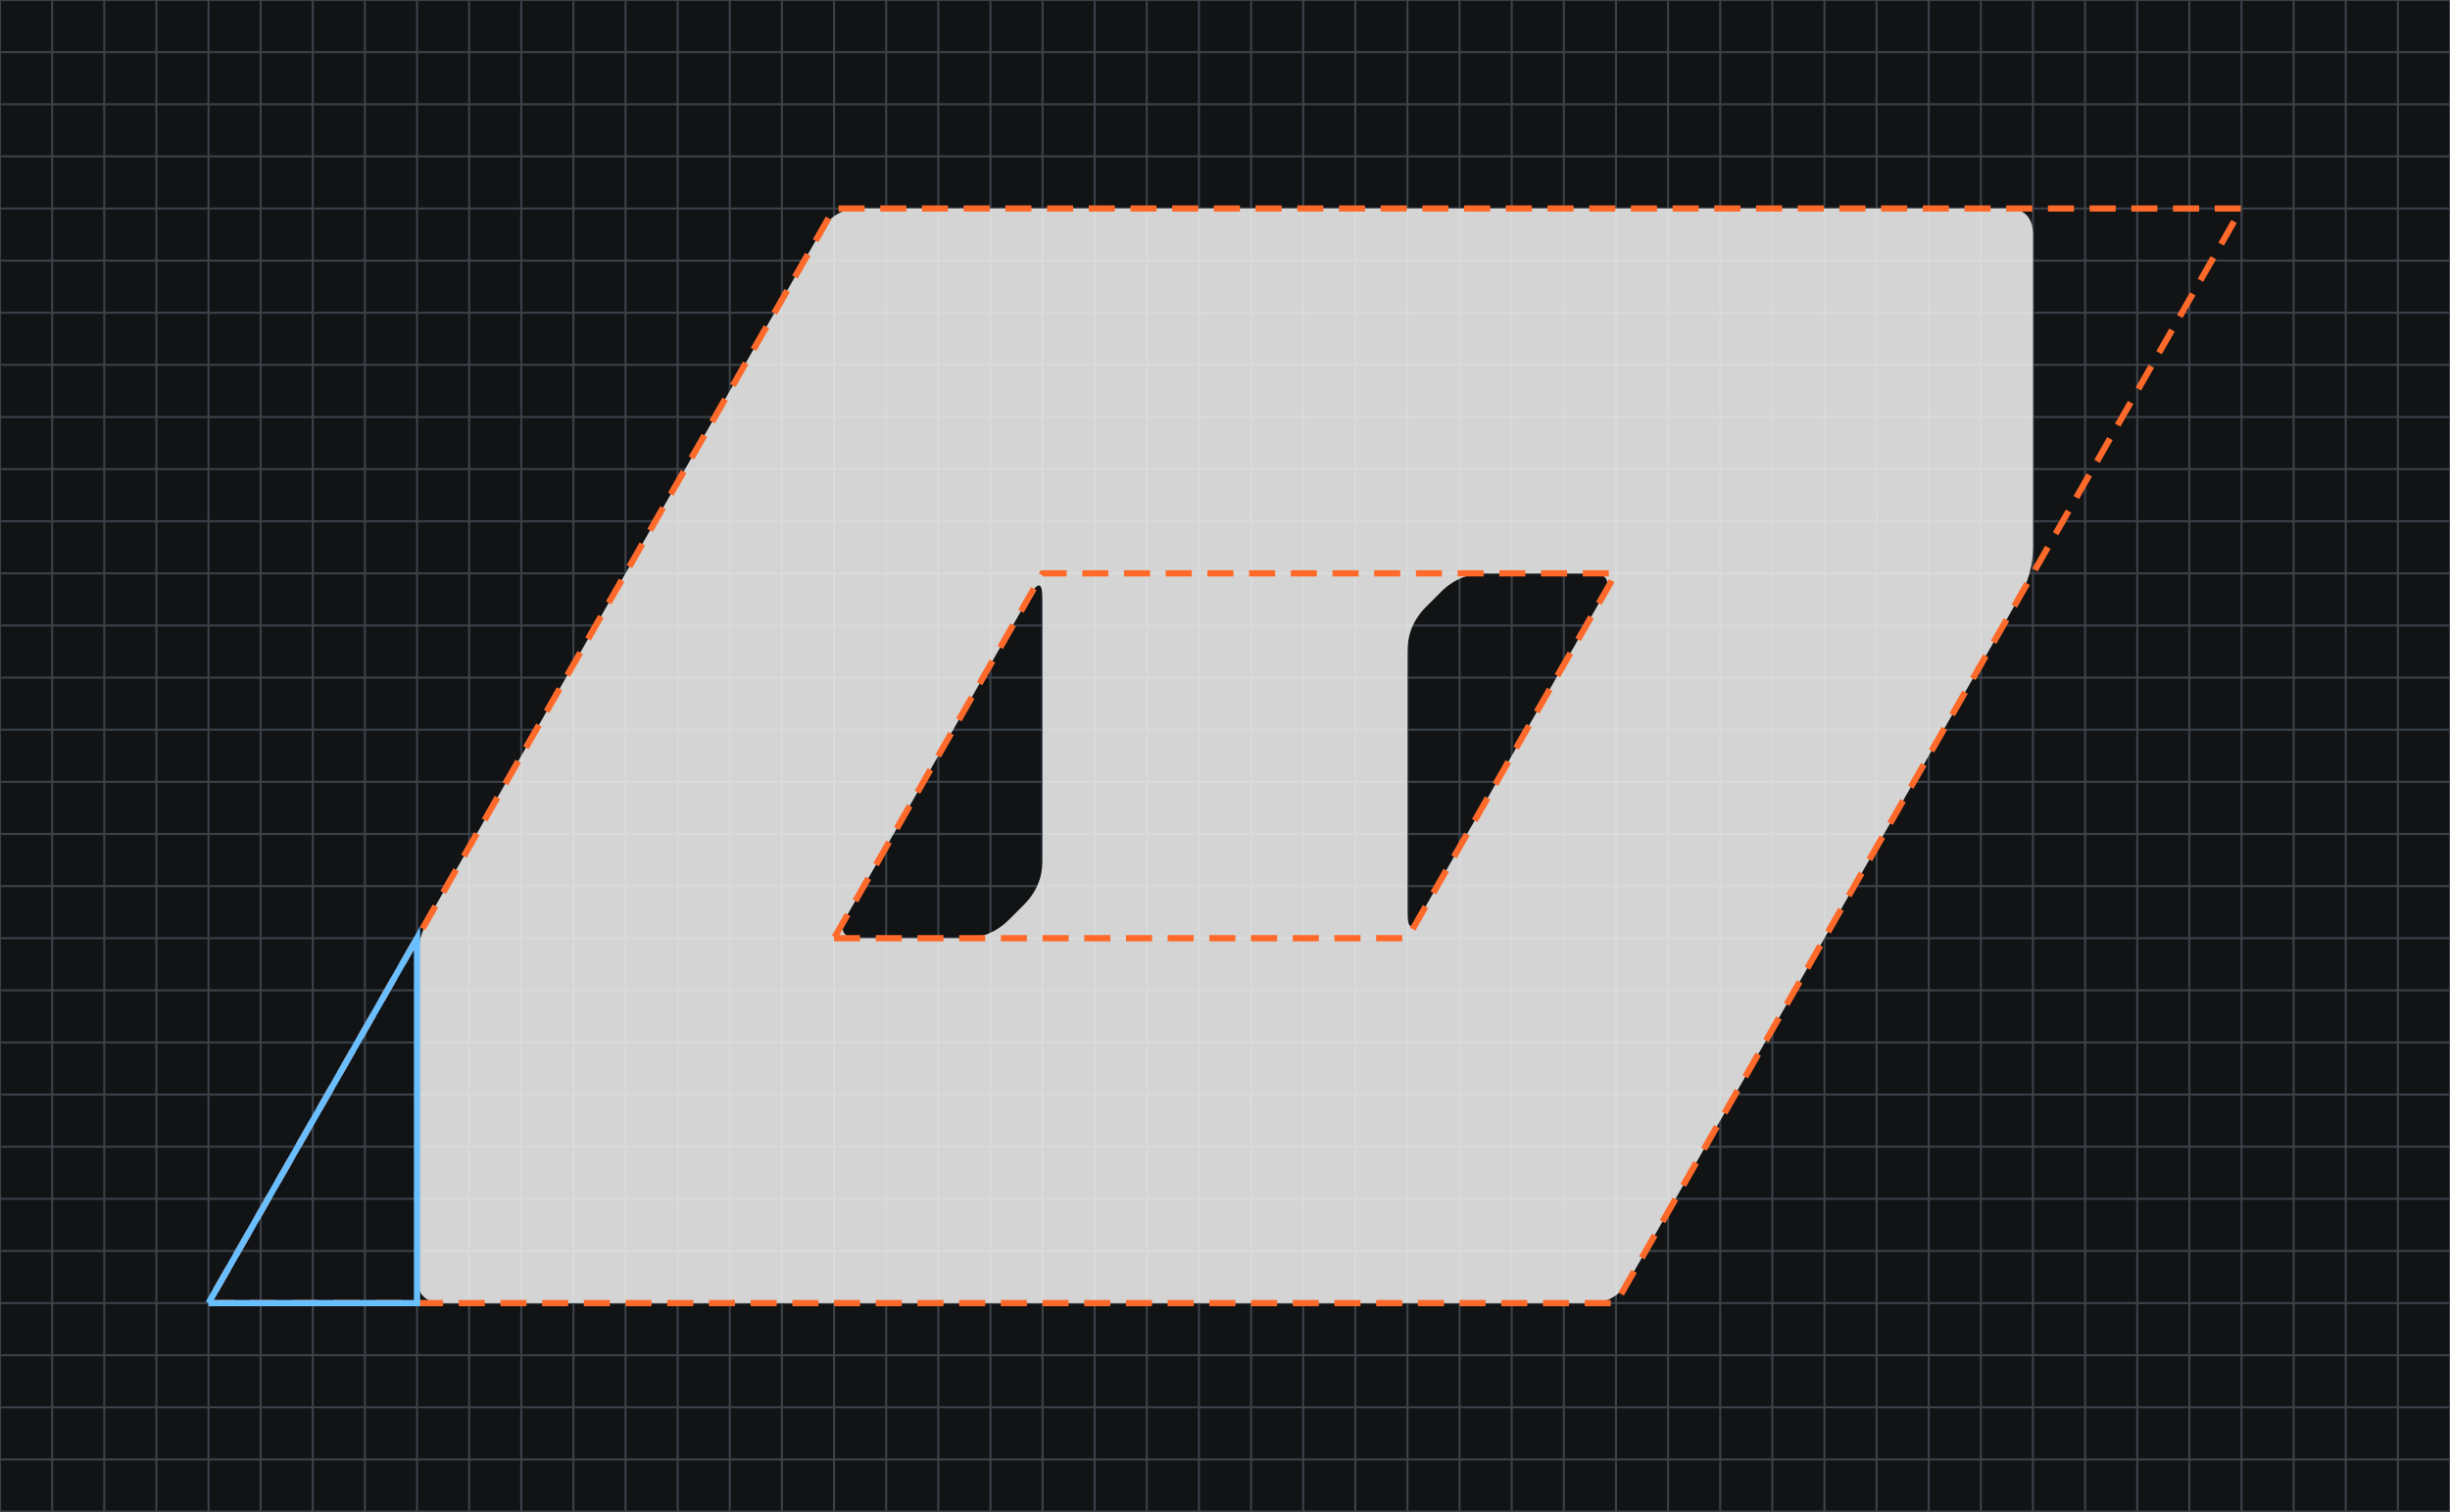
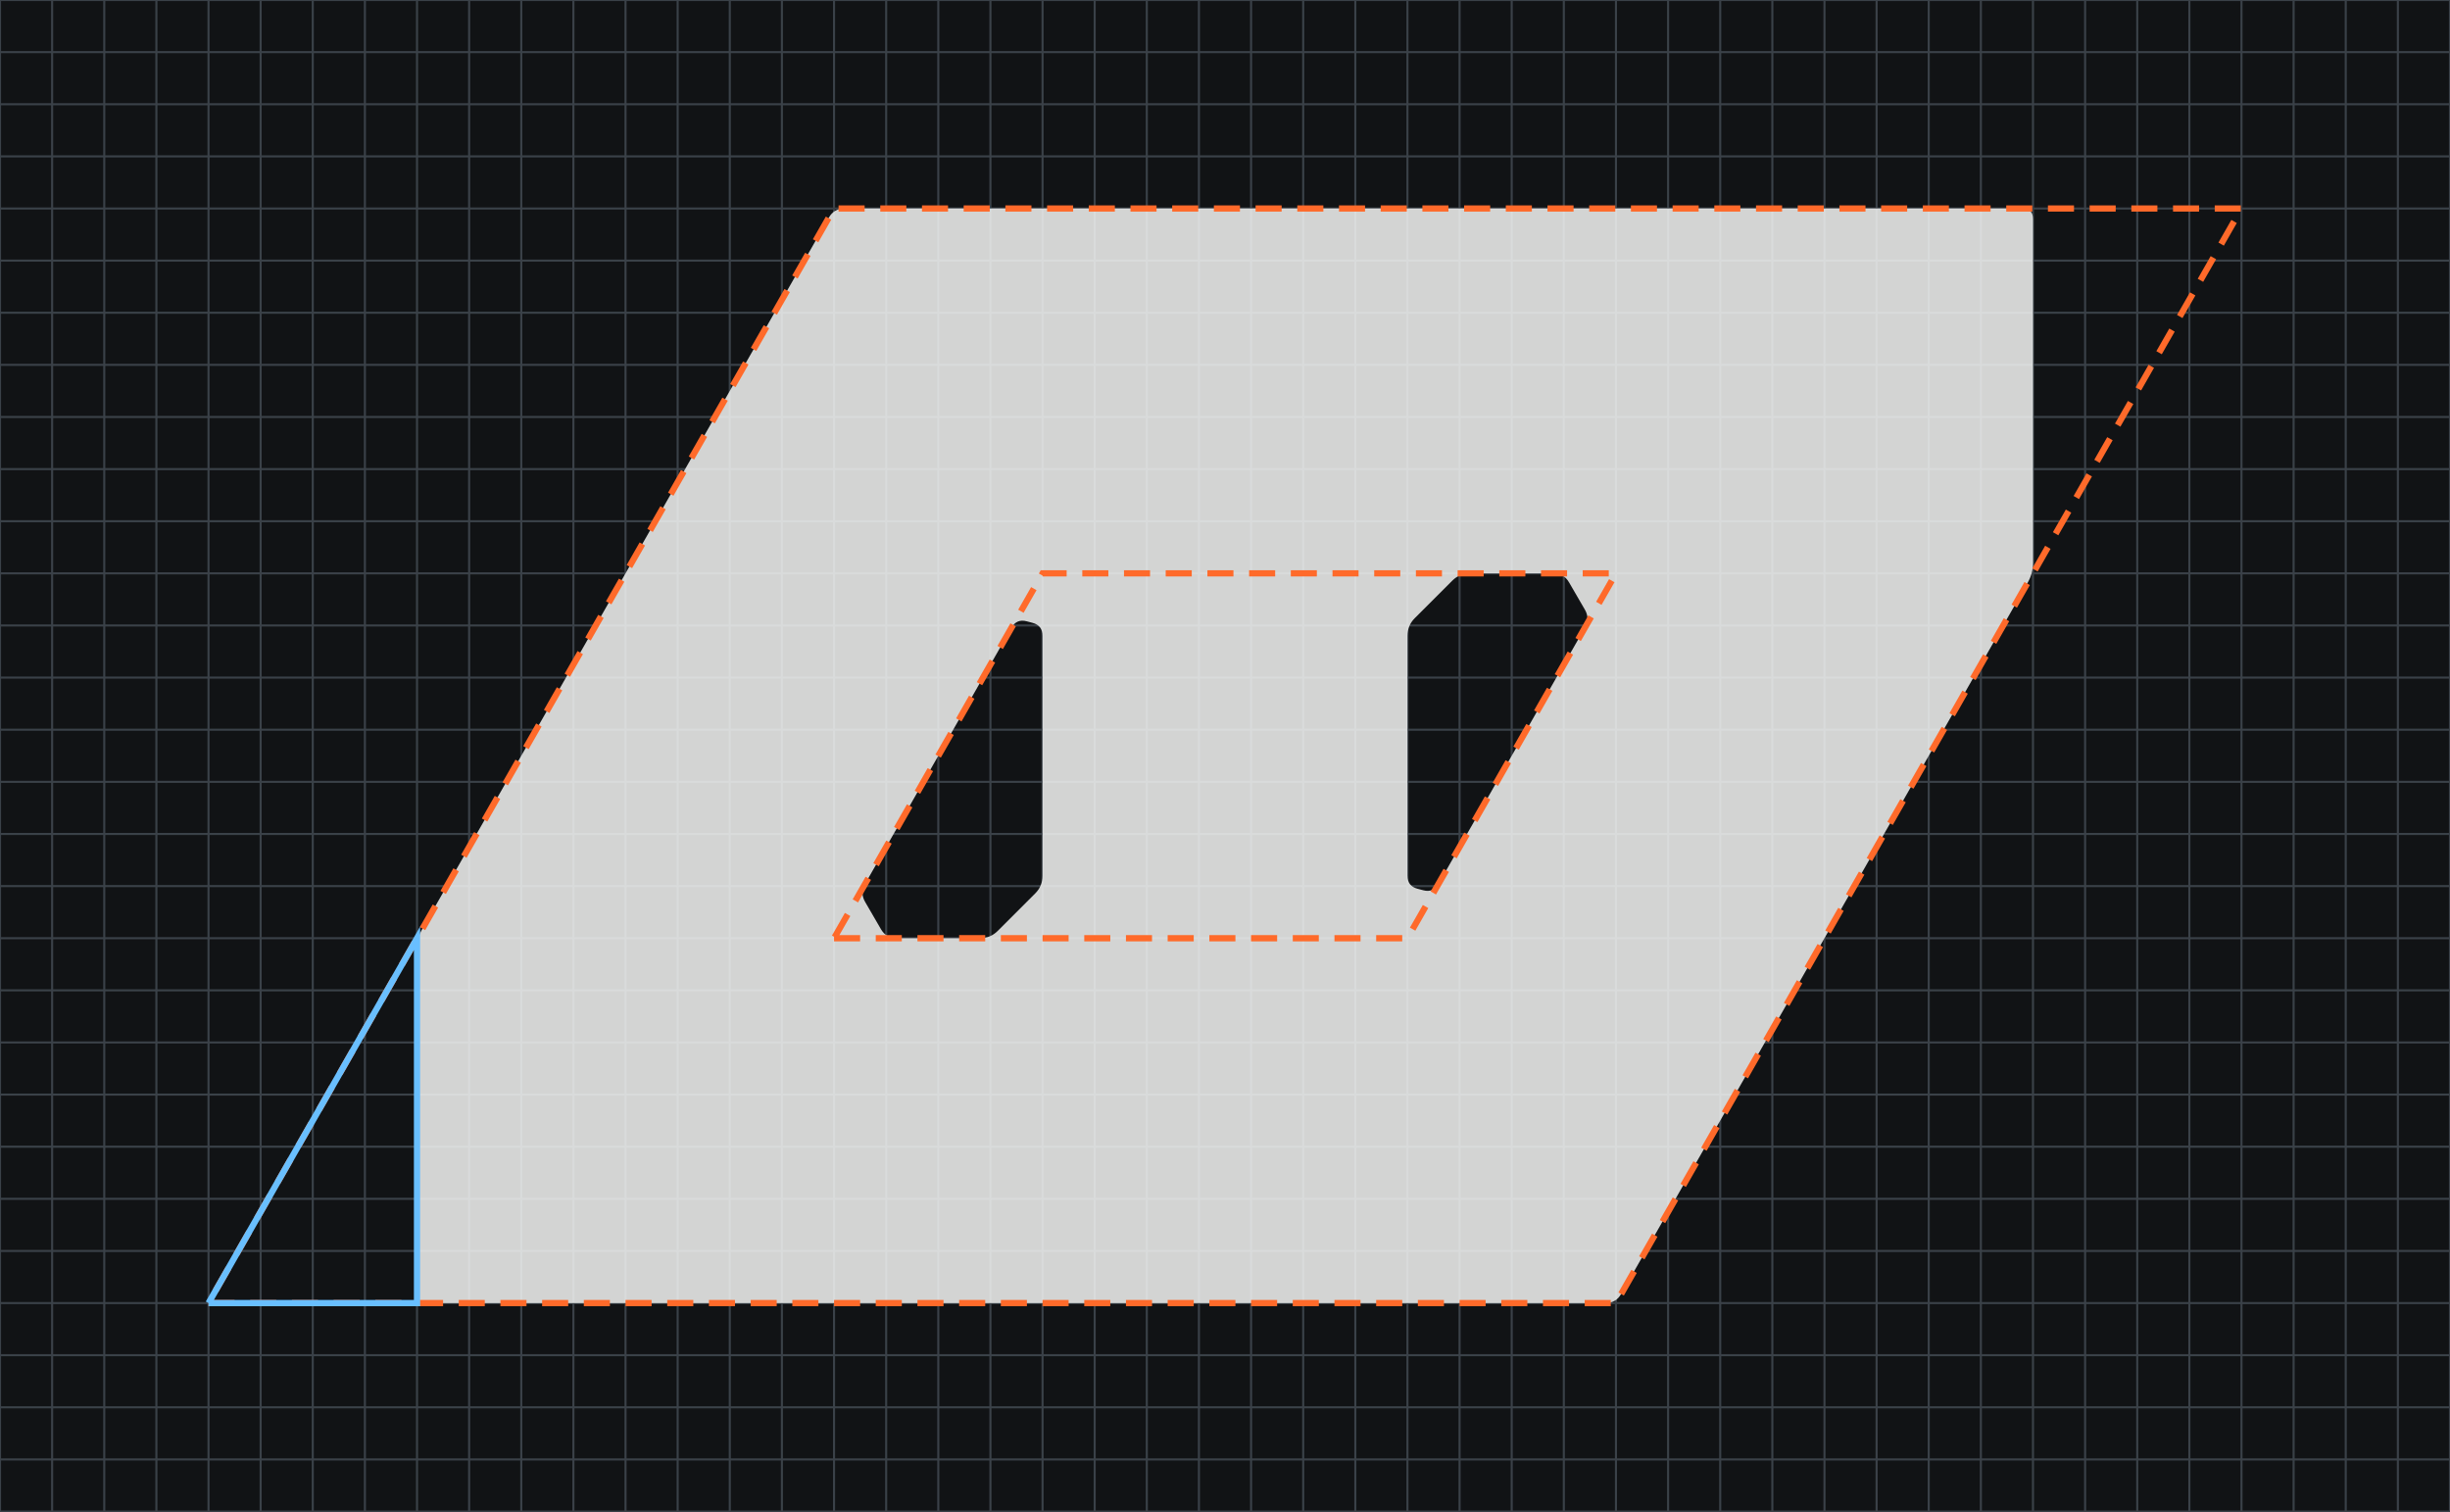
<svg xmlns="http://www.w3.org/2000/svg" viewBox="-40 -40 470 290">
  <rect x="-40" y="-40" width="470" height="290" fill="#111315" />
  <g stroke="#3A4148" stroke-width="0.4">
    <line x1="-40" y1="-40" x2="-40" y2="250" />
    <line x1="-30" y1="-40" x2="-30" y2="250" />
    <line x1="-20" y1="-40" x2="-20" y2="250" />
    <line x1="-10" y1="-40" x2="-10" y2="250" />
    <line x1="0" y1="-40" x2="0" y2="250" />
    <line x1="10" y1="-40" x2="10" y2="250" />
    <line x1="20" y1="-40" x2="20" y2="250" />
    <line x1="30" y1="-40" x2="30" y2="250" />
    <line x1="40" y1="-40" x2="40" y2="250" />
    <line x1="50" y1="-40" x2="50" y2="250" />
    <line x1="60" y1="-40" x2="60" y2="250" />
    <line x1="70" y1="-40" x2="70" y2="250" />
    <line x1="80" y1="-40" x2="80" y2="250" />
    <line x1="90" y1="-40" x2="90" y2="250" />
    <line x1="100" y1="-40" x2="100" y2="250" />
    <line x1="110" y1="-40" x2="110" y2="250" />
    <line x1="120" y1="-40" x2="120" y2="250" />
    <line x1="130" y1="-40" x2="130" y2="250" />
    <line x1="140" y1="-40" x2="140" y2="250" />
    <line x1="150" y1="-40" x2="150" y2="250" />
    <line x1="160" y1="-40" x2="160" y2="250" />
    <line x1="170" y1="-40" x2="170" y2="250" />
    <line x1="180" y1="-40" x2="180" y2="250" />
    <line x1="190" y1="-40" x2="190" y2="250" />
    <line x1="200" y1="-40" x2="200" y2="250" />
    <line x1="210" y1="-40" x2="210" y2="250" />
    <line x1="220" y1="-40" x2="220" y2="250" />
    <line x1="230" y1="-40" x2="230" y2="250" />
    <line x1="240" y1="-40" x2="240" y2="250" />
    <line x1="250" y1="-40" x2="250" y2="250" />
    <line x1="260" y1="-40" x2="260" y2="250" />
    <line x1="270" y1="-40" x2="270" y2="250" />
    <line x1="280" y1="-40" x2="280" y2="250" />
    <line x1="290" y1="-40" x2="290" y2="250" />
    <line x1="300" y1="-40" x2="300" y2="250" />
    <line x1="310" y1="-40" x2="310" y2="250" />
    <line x1="320" y1="-40" x2="320" y2="250" />
    <line x1="330" y1="-40" x2="330" y2="250" />
    <line x1="340" y1="-40" x2="340" y2="250" />
    <line x1="350" y1="-40" x2="350" y2="250" />
    <line x1="360" y1="-40" x2="360" y2="250" />
    <line x1="370" y1="-40" x2="370" y2="250" />
    <line x1="380" y1="-40" x2="380" y2="250" />
    <line x1="390" y1="-40" x2="390" y2="250" />
    <line x1="400" y1="-40" x2="400" y2="250" />
    <line x1="410" y1="-40" x2="410" y2="250" />
    <line x1="420" y1="-40" x2="420" y2="250" />
    <line x1="430" y1="-40" x2="430" y2="250" />
    <line x1="-40" y1="-40" x2="430" y2="-40" />
    <line x1="-40" y1="-30" x2="430" y2="-30" />
    <line x1="-40" y1="-20" x2="430" y2="-20" />
    <line x1="-40" y1="-10" x2="430" y2="-10" />
    <line x1="-40" y1="0" x2="430" y2="0" />
    <line x1="-40" y1="10" x2="430" y2="10" />
    <line x1="-40" y1="20" x2="430" y2="20" />
    <line x1="-40" y1="30" x2="430" y2="30" />
    <line x1="-40" y1="40" x2="430" y2="40" />
    <line x1="-40" y1="50" x2="430" y2="50" />
    <line x1="-40" y1="60" x2="430" y2="60" />
    <line x1="-40" y1="70" x2="430" y2="70" />
    <line x1="-40" y1="80" x2="430" y2="80" />
    <line x1="-40" y1="90" x2="430" y2="90" />
    <line x1="-40" y1="100" x2="430" y2="100" />
    <line x1="-40" y1="110" x2="430" y2="110" />
    <line x1="-40" y1="120" x2="430" y2="120" />
    <line x1="-40" y1="130" x2="430" y2="130" />
    <line x1="-40" y1="140" x2="430" y2="140" />
    <line x1="-40" y1="150" x2="430" y2="150" />
    <line x1="-40" y1="160" x2="430" y2="160" />
    <line x1="-40" y1="170" x2="430" y2="170" />
    <line x1="-40" y1="180" x2="430" y2="180" />
    <line x1="-40" y1="190" x2="430" y2="190" />
    <line x1="-40" y1="200" x2="430" y2="200" />
    <line x1="-40" y1="210" x2="430" y2="210" />
    <line x1="-40" y1="220" x2="430" y2="220" />
    <line x1="-40" y1="230" x2="430" y2="230" />
    <line x1="-40" y1="240" x2="430" y2="240" />
    <line x1="-40" y1="250" x2="430" y2="250" />
  </g>
-   <path d="M40.00,145.00 L40.00,205.00 Q40.00,210.00 45.00,210.00 L265.00,210.00 Q270.00,210.00 272.48,205.66 L347.52,74.34 Q350.00,70.00 350.00,65.00 L350.00,5.00 Q350.00,0.00 345.00,0.00 L125.00,0.00 Q120.00,0.00 117.52,4.34 L42.48,135.66 Q40.00,140.00 40.00,145.00 Z M125.00,140.00 L145.00,140.00 Q150.00,140.00 153.54,136.46 L156.46,133.54 Q160.00,130.00 160.00,125.00 L160.00,75.00 Q160.00,70.00 157.52,74.34 L122.48,135.66 Q120.00,140.00 125.00,140.00 Z M230.00,135.00 L230.00,85.00 Q230.00,80.00 233.54,76.46 L236.46,73.54 Q240.00,70.00 245.00,70.00 L265.00,70.00 Q270.00,70.00 267.52,74.34 L232.48,135.66 Q230.00,140.00 230.00,135.00 Z" fill="#F5F6F4" fill-rule="evenodd" opacity="0.85" />
+   <path d="M40.00,142.00 L40.00,208.00 Q40.00,210.00 42.00,210.00 L268.00,210.00 Q270.00,210.00 270.99,208.26 L349.01,71.74 Q350.00,70.00 350.00,68.00 L350.00,2.00 Q350.00,0.00 348.00,0.00 L122.00,0.00 Q120.00,0.00 119.01,1.74 L40.99,138.26 Q40.00,140.00 40.00,142.00 Z M125.97,133.05 L129.00,138.27 Q130.00,140.00 132.00,140.00 L148.00,140.00 Q150.00,140.00 151.41,138.59 L158.59,131.41 Q160.00,130.00 160.00,128.00 L160.00,82.00 Q160.00,80.00 158.07,79.49 L156.97,79.20 Q155.04,78.68 154.05,80.42 L125.95,129.58 Q124.96,131.32 125.97,133.05 Z M233.03,130.80 L231.93,130.51 Q230.00,130.00 230.00,128.00 L230.00,82.00 Q230.00,80.00 231.41,78.59 L238.59,71.41 Q240.00,70.00 242.00,70.00 L258.00,70.00 Q260.00,70.00 261.00,71.73 L264.03,76.95 Q265.04,78.68 264.05,80.42 L235.95,129.58 Q234.96,131.32 233.03,130.80 Z" fill="#F5F6F4" fill-rule="evenodd" opacity="0.85" />
  <g fill="none" stroke="#FF6A2A" stroke-width="1.2" stroke-dasharray="5.0,3.0">
    <polygon points="0,210 270,210 390,0 120,0" />
    <polygon points="120,140 230,140 270,70 160,70" />
  </g>
  <g fill="none" stroke="#69BFFF" stroke-width="1.2">
    <polyline points="0,210 40,210 40,140 0,210" />
  </g>
</svg>
